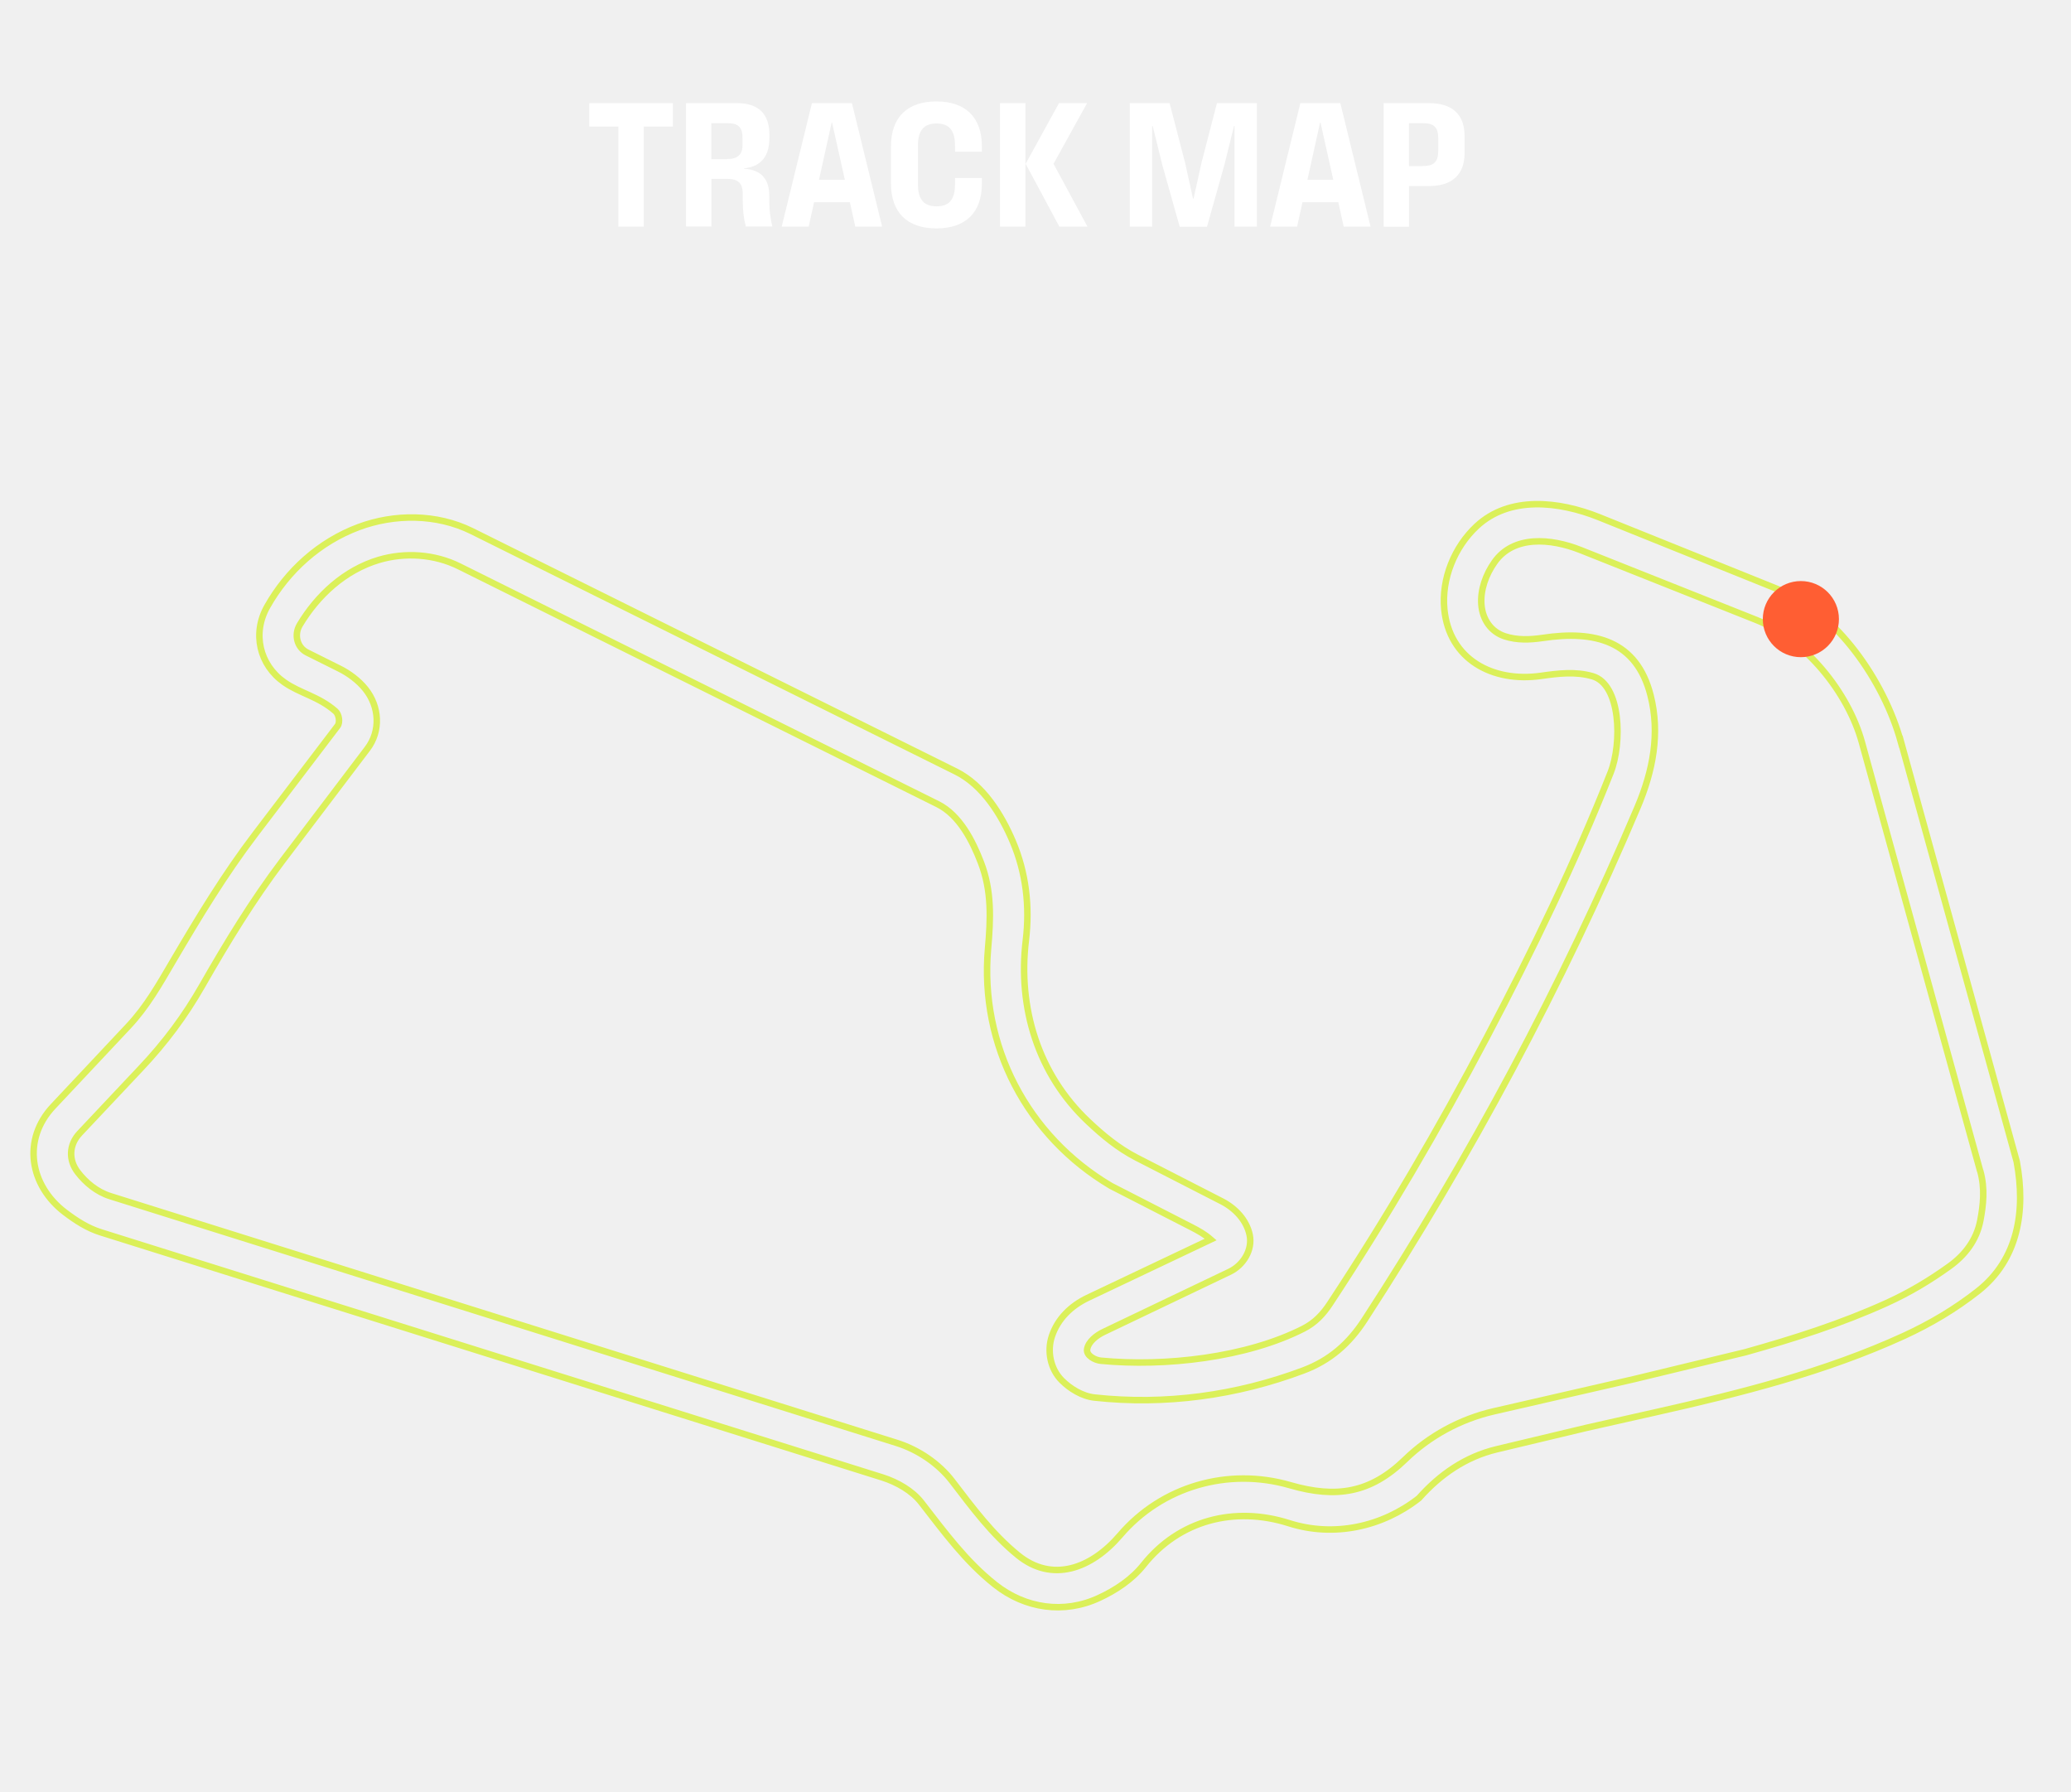
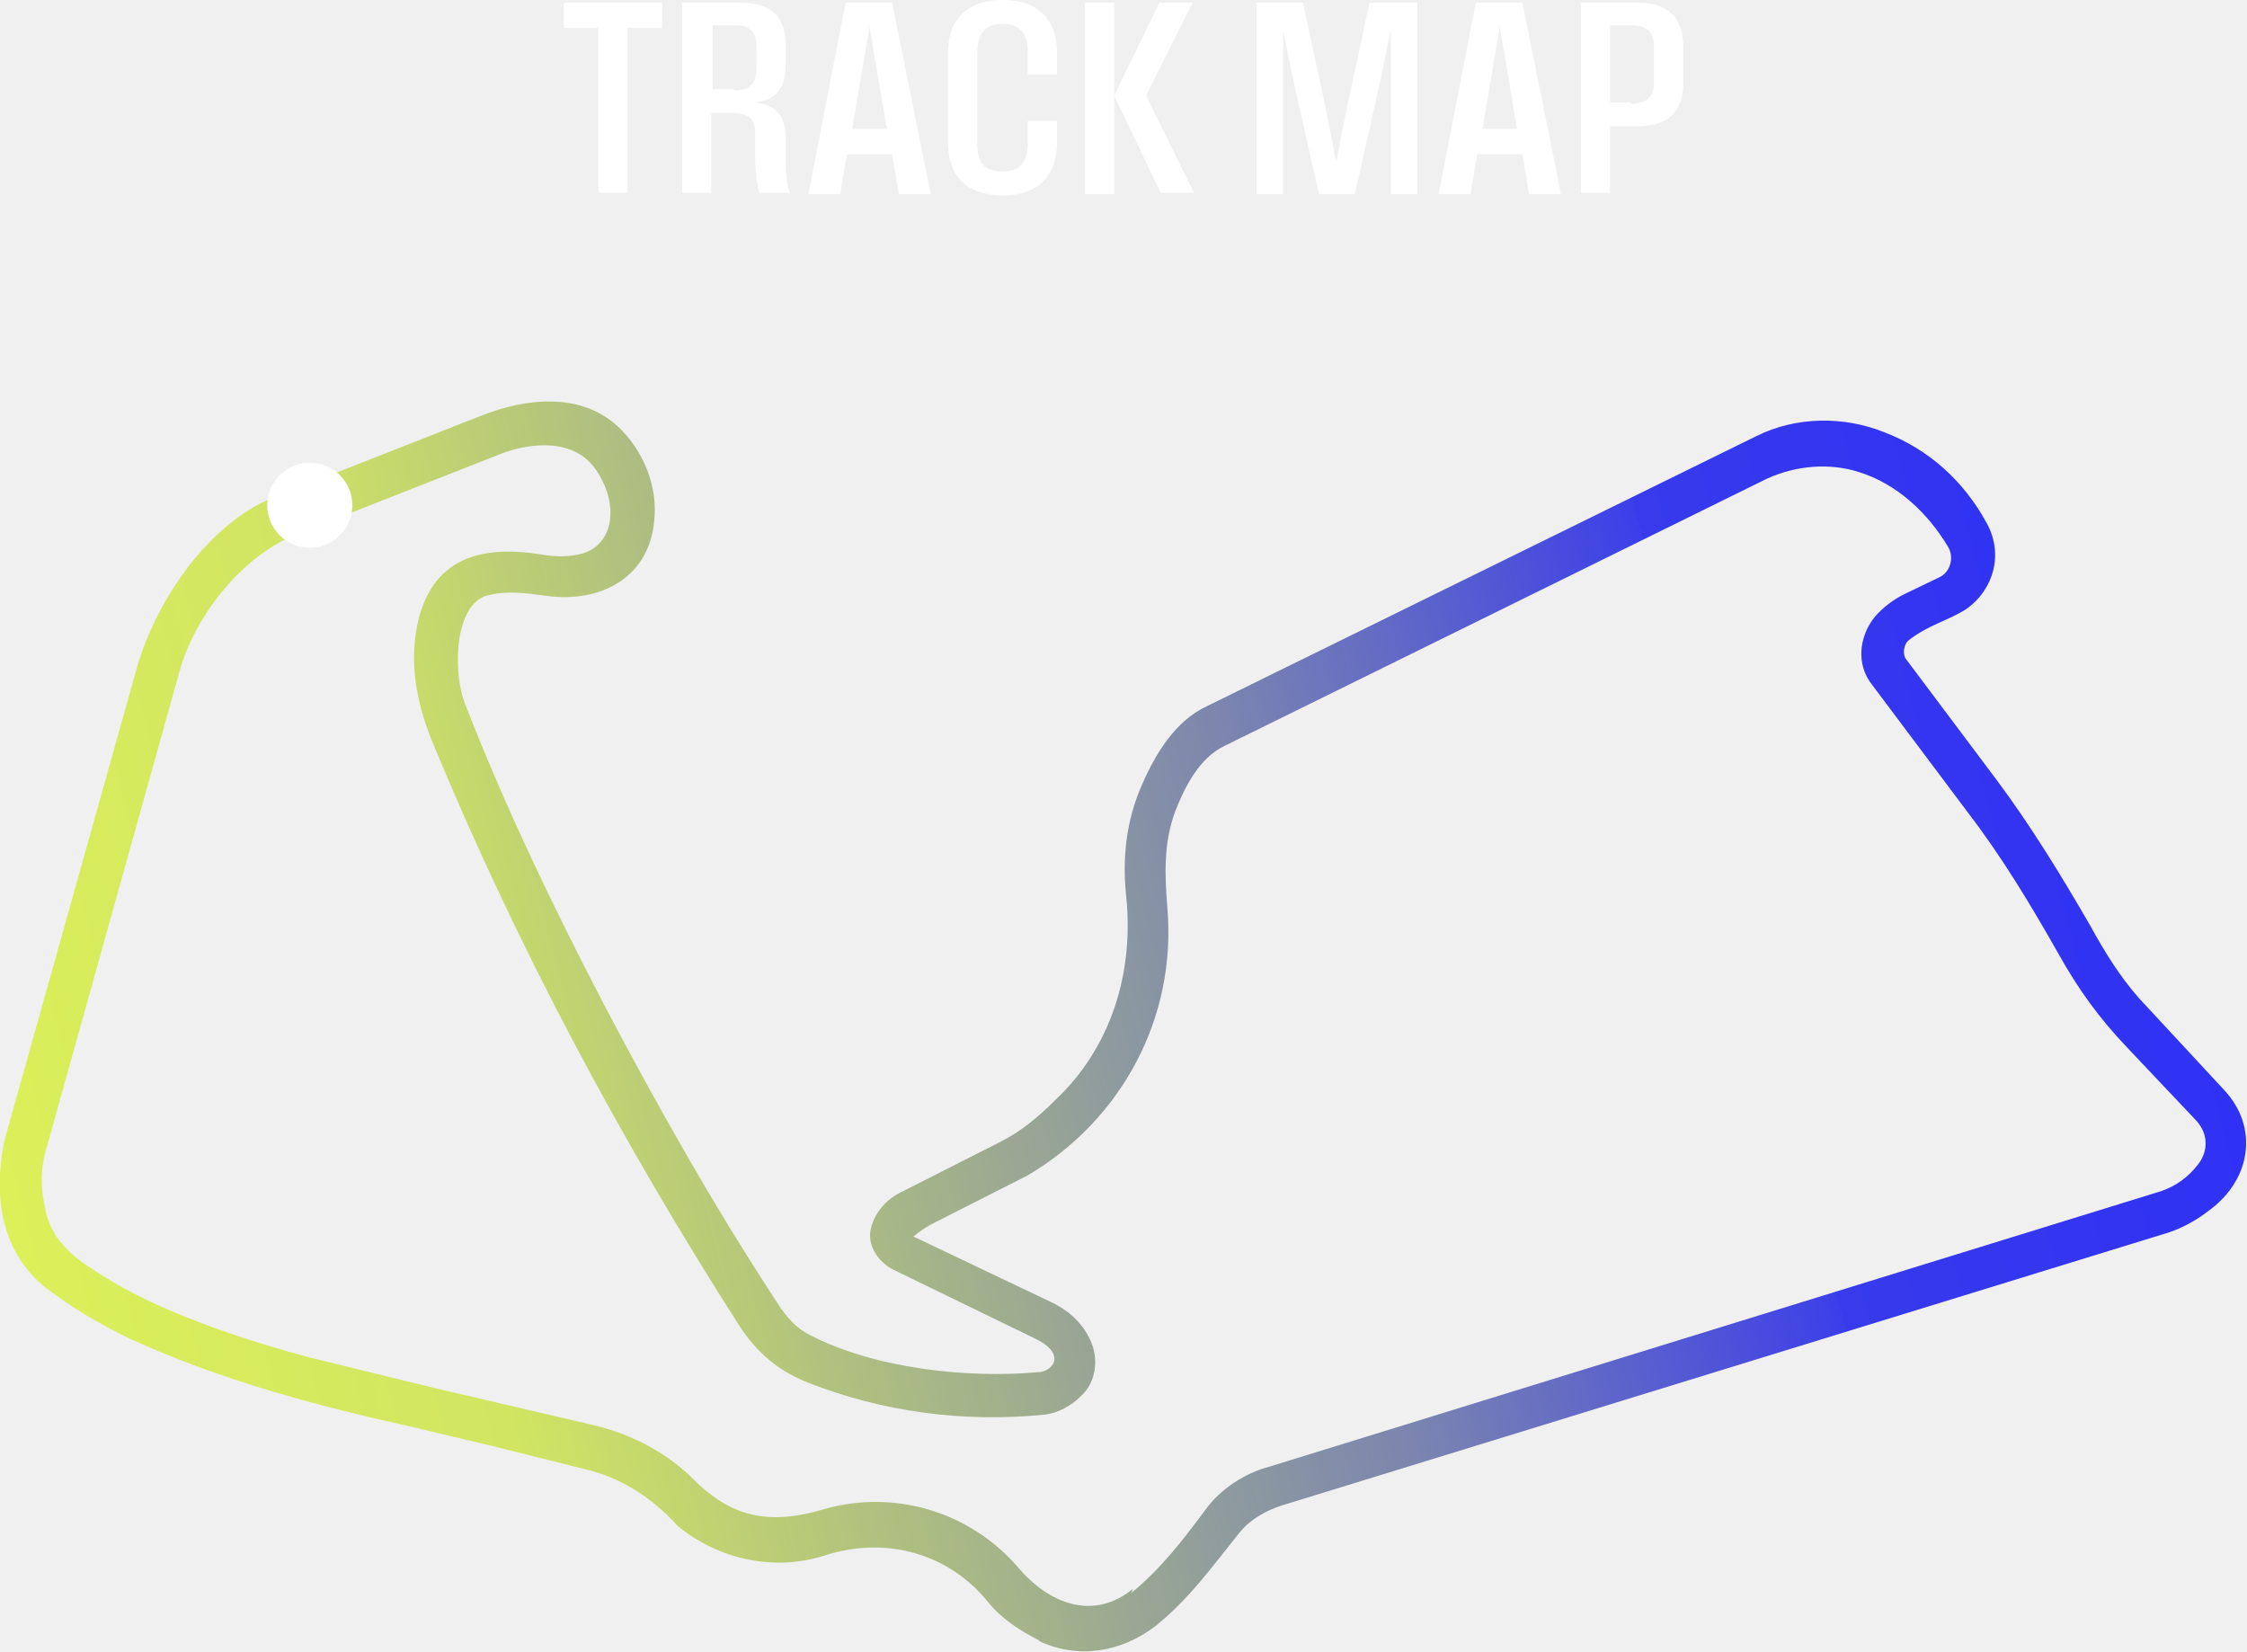
- <svg xmlns="http://www.w3.org/2000/svg" id="Capa_1" data-name="Capa 1" viewBox="0 0 185 160">
+ <svg xmlns="http://www.w3.org/2000/svg" id="Capa_1" version="1.1" viewBox="0 0 169 124.2">
  <defs>
    <style>
-       .cls-1 {
+       .st0 {
        fill: #fff;
      }

-       .cls-2 {
-         fill: #ff5e33;
-       }
- 
-       .cls-3 {
-         fill: none;
-         stroke: #dbf059;
-         stroke-miterlimit: 10;
-         stroke-width: .58px;
+       .st1 {
+         fill: url(#Degradado_sin_nombre_521);
      }
    </style>
+     <linearGradient id="Degradado_sin_nombre_521" data-name="Degradado sin nombre 521" x1="110.6" y1="37.2" x2="-32.4" y2="119.7" gradientTransform="translate(64 -13.9) rotate(15.6)" gradientUnits="userSpaceOnUse">
+       <stop offset="0" stop-color="#2f31f5" />
+       <stop offset=".2" stop-color="#383aec" />
+       <stop offset=".2" stop-color="#3c3fe9" />
+       <stop offset=".4" stop-color="#7a84b0" />
+       <stop offset=".8" stop-color="#d1e562" />
+       <stop offset="1" stop-color="#dbf059" />
+     </linearGradient>
  </defs>
  <g>
-     <path class="cls-1" d="M55.25,11.3h-2.61v-2.09h7.47v2.09h-2.6v8.94h-2.27v-8.94Z" />
-     <path class="cls-1" d="M61.28,9.21h4.53c1.94,0,2.92.95,2.92,2.83v.27c0,1.58-.69,2.57-2.27,2.73v.03c1.55.09,2.26.95,2.26,2.42v.48c0,.77.09,1.51.27,2.26h-2.37c-.19-.75-.27-1.49-.27-2.26v-.65c0-.89-.35-1.34-1.37-1.34h-1.43v4.25h-2.27v-11.03ZM64.92,14.21c1,0,1.41-.43,1.41-1.26v-.63c0-.97-.4-1.32-1.36-1.32h-1.43v3.22h1.37Z" />
-     <path class="cls-1" d="M72.51,9.21h3.59l2.7,11.03h-2.4l-.48-2.18h-3.2l-.48,2.18h-2.41l2.7-11.03ZM75.47,16.06l-1.14-5.11h-.04l-1.13,5.11h2.31Z" />
-     <path class="cls-1" d="M79.59,16.39v-3.32c0-2.61,1.47-4.01,4.06-4.01s4.06,1.41,4.06,4.01v.48h-2.4v-.56c0-1.36-.54-1.96-1.65-1.96s-1.66.6-1.66,1.96v3.48c0,1.36.54,1.96,1.66,1.96s1.65-.6,1.65-1.96v-.57h2.4v.49c0,2.61-1.46,4.01-4.06,4.01s-4.06-1.41-4.06-4.01Z" />
-     <path class="cls-1" d="M89.33,9.21h2.27v11.03h-2.27v-11.03ZM91.62,14.63l2.98-5.42h2.51l-3,5.42,3.03,5.61h-2.51l-3.01-5.61Z" />
-     <path class="cls-1" d="M100.91,9.21h3.57l1.38,5.32.71,3.21h.05l.71-3.21,1.38-5.32h3.57v11.03h-2v-8.98h-.05l-.85,3.44-1.56,5.55h-2.44l-1.56-5.55-.85-3.44h-.05v8.98h-2v-11.03Z" />
-     <path class="cls-1" d="M116.14,9.21h3.59l2.7,11.03h-2.4l-.48-2.18h-3.2l-.48,2.18h-2.41l2.7-11.03ZM119.1,16.06l-1.14-5.11h-.04l-1.13,5.11h2.31Z" />
-     <path class="cls-1" d="M123.6,9.21h4.03c2.07,0,3.2.97,3.2,2.97v1.49c0,1.94-1.13,2.95-3.2,2.95h-1.76v3.63h-2.27v-11.03ZM127.08,14.83c1.04,0,1.4-.39,1.4-1.41v-1c0-1.04-.35-1.42-1.4-1.42h-1.22v3.84h1.22Z" />
+     <path class="st0" d="M45,2.1h-2.6V.2h7.4v1.9h-2.6v12.4h-2.2V2.1Z" />
+     <path class="st0" d="M51.3.2h4.3c2.4,0,3.5,1,3.5,3.3v1.3c0,1.7-.6,2.7-2.3,2.9h0c1.6.2,2.3,1.1,2.3,2.7v1.6c0,.8,0,1.7.3,2.5h-2.3c-.2-.8-.3-1.7-.3-2.5v-1.9c0-1.1-.4-1.6-1.7-1.6h-1.6v6h-2.2V.2ZM55.2,6.8c1.2,0,1.7-.5,1.7-1.7v-1.6c0-1.1-.5-1.6-1.6-1.6h-1.7v4.8h1.6Z" />
+     <path class="st0" d="M63.6.2h3.5l2.9,14.4h-2.4l-.5-3h-3.4l-.5,3h-2.4L63.6.2ZM66.7,9.7l-1.3-7.7h0l-1.3,7.7h2.7Z" />
+     <path class="st0" d="M71.3,10.7v-6.7c0-2.7,1.6-4,4.1-4s4.1,1.3,4.1,4v1.6h-2.2v-1.7c0-1.4-.6-2.1-1.9-2.1s-1.9.7-1.9,2.2v6.8c0,1.5.6,2.1,1.9,2.1s1.9-.7,1.9-2.1v-1.7h2.2v1.6c0,2.7-1.6,4-4.1,4s-4.1-1.3-4.1-4Z" />
+     <path class="st0" d="M81.6.2h2.2v14.4h-2.2V.2ZM83.8,7.2l3.4-7h2.5l-3.5,7,3.6,7.3h-2.5l-3.5-7.3Z" />
+     <path class="st0" d="M94.4.2h3.6l1.8,8.4.7,3.6h0l.7-3.6,1.8-8.4h3.6v14.4h-2V2.2h0l-.7,3.5-2,8.9h-2.7l-2-8.9-.7-3.5h0v12.4h-2V.2Z" />
+     <path class="st0" d="M111,.2h3.5l2.9,14.4h-2.4l-.5-3h-3.4l-.5,3h-2.4L111,.2ZM114.1,9.7l-1.3-7.7h0l-1.3,7.7h2.7Z" />
+     <path class="st0" d="M118.9.2h4.2c2.4,0,3.5,1.1,3.5,3.4v2.6c0,2.2-1.1,3.3-3.5,3.3h-2v5h-2.2V.2ZM122.6,7.8c1.3,0,1.8-.5,1.8-1.7v-2.5c0-1.2-.5-1.7-1.8-1.7h-1.5v5.8h1.5Z" />
  </g>
  <g>
-     <path class="cls-3" d="M169.81,66.25l10.34,37.5c.82,4.43.12,8.75-3.46,11.57-2.05,1.61-4.21,2.89-6.59,3.99-7.07,3.24-14.59,5.12-22.14,6.82l-6.22,1.4-8.04,1.92c-2.79.67-5.07,2.25-6.95,4.37-3.28,2.57-7.6,3.51-11.61,2.23-4.84-1.54-9.8-.29-13,3.74-1.02,1.28-2.47,2.25-3.97,2.94-3.12,1.45-6.58.95-9.27-1.18-2.62-2.07-4.53-4.69-6.59-7.34-.81-1.05-2.16-1.82-3.47-2.24L9.03,110.08c-1.22-.38-2.24-1.05-3.22-1.79-3.17-2.41-3.84-6.51-1.07-9.46l6.74-7.18c1.64-1.75,2.74-3.71,3.95-5.77,2.32-3.95,4.62-7.76,7.4-11.41l7.32-9.62c.26-.34.12-1.06-.18-1.32-1.52-1.33-3.16-1.59-4.58-2.59-2.21-1.55-2.88-4.37-1.51-6.78,1.8-3.18,4.63-5.76,8.16-7.08,3.18-1.19,6.96-1.2,10.11.36l43.25,21.48c2.43,1.21,4.06,3.86,5.07,6.24,1.19,2.8,1.53,5.81,1.17,8.81-.73,6.04,1.08,11.97,5.56,16.2,1.31,1.24,2.7,2.39,4.33,3.23l7.61,3.9c1.19.61,2.21,1.67,2.49,3s-.56,2.7-1.78,3.29l-11.26,5.38c-.63.3-1.37.86-1.48,1.55-.08.56.7.97,1.23,1.02,5.72.55,13-.27,18.11-2.87,1.03-.53,1.74-1.28,2.38-2.26,5.07-7.69,9.69-15.6,14-23.78,4.07-7.73,7.84-15.53,11.04-23.61,1.05-2.66.92-7.89-1.61-8.62-1.52-.44-3.07-.25-4.61-.03-4.32.61-8.19-1.47-8.63-5.95-.26-2.7.88-5.55,2.9-7.43,2.92-2.71,7.31-2.24,10.93-.79l16.22,6.53c4.98,2.01,9.22,8.06,10.73,13.53ZM176.88,104.57l-10.56-38.27c-1.23-4.45-5.03-9.17-9.42-10.92l-15.71-6.25c-2.67-1.06-6-1.33-7.69,1.09-.77,1.09-1.27,2.46-1.17,3.78s.84,2.43,2.11,2.84c1.09.35,2.22.31,3.37.14,4.67-.7,8.39.26,9.63,5.12.87,3.41.21,6.76-1.15,9.98-6.77,15.97-14.94,31.25-24.39,45.8-1.38,2.13-3.09,3.64-5.5,4.54-5.95,2.23-12.31,3.1-18.63,2.41-1.11-.12-2.19-.8-2.92-1.53-1.02-1.02-1.33-2.61-.89-3.94.52-1.57,1.71-2.72,3.19-3.43l11-5.22c-.55-.48-1.1-.78-1.74-1.11l-7.18-3.68c-7.48-4.43-11.73-12.54-10.97-21.19.23-2.62.35-5.14-.64-7.7-.73-1.9-1.89-4.22-3.85-5.2l-42.74-21.24c-2.23-1.11-4.86-1.27-7.19-.58-3.07.92-5.48,3.17-7.06,5.8-.54.9-.23,2.03.65,2.47l2.87,1.43c.87.43,1.73,1.07,2.34,1.83,1.26,1.57,1.39,3.75.17,5.35l-7.58,10c-2.69,3.56-4.95,7.28-7.16,11.14-1.57,2.75-3.32,5.09-5.5,7.4l-5.45,5.79c-.96,1.02-1.02,2.39-.17,3.49.7.91,1.69,1.75,2.9,2.13l70.22,22.03c1.96.61,3.79,1.86,4.99,3.43,1.84,2.4,3.54,4.71,5.87,6.61,3.05,2.49,6.55,1.22,9.12-1.78,3.73-4.37,9.66-6.08,15.2-4.47,4.12,1.19,7.17.71,10.27-2.3,2.16-2.1,4.92-3.61,7.92-4.3l12.59-2.89,9.89-2.39c4.35-1.22,8.52-2.54,12.62-4.4,2.02-.92,3.81-1.99,5.58-3.26,1.41-1.01,2.44-2.35,2.78-4.1.26-1.37.43-2.85,0-4.41Z" />
-     <circle class="cls-2" cx="160.87" cy="55.3" r="3.4" />
+     <path class="st1" d="M78.2,123.4c-1.4-.7-2.8-1.6-3.8-2.8-3-3.8-7.8-5.1-12.4-3.6-3.8,1.2-7.9.3-11-2.2-1.8-2-4-3.5-6.6-4.2l-7.6-1.9-5.9-1.4c-7.2-1.6-14.3-3.5-21.1-6.6-2.3-1.1-4.3-2.3-6.3-3.8-3.4-2.7-4-6.8-3.2-11l10-35.7c1.5-5.2,5.5-10.9,10.3-12.8l15.5-6.1c3.5-1.4,7.6-1.8,10.4.8,1.9,1.8,3,4.5,2.7,7.1-.4,4.3-4.1,6.2-8.2,5.6-1.5-.2-2.9-.4-4.4,0-2.4.7-2.6,5.7-1.6,8.2,3,7.7,6.6,15.2,10.4,22.5,4.1,7.8,8.4,15.4,13.2,22.7.6.9,1.3,1.7,2.3,2.2,4.8,2.5,11.8,3.3,17.2,2.8.5,0,1.2-.4,1.2-1,0-.7-.8-1.2-1.4-1.5l-10.7-5.2c-1.2-.6-2-1.9-1.7-3.1.3-1.3,1.3-2.3,2.4-2.8l7.3-3.7c1.6-.8,2.9-1.9,4.1-3.1,4.3-4,6-9.7,5.4-15.4-.3-2.9,0-5.7,1.2-8.4,1-2.3,2.5-4.8,4.9-5.9l41.3-20.3c3-1.5,6.6-1.5,9.6-.3,3.4,1.3,6,3.7,7.7,6.8,1.3,2.3.6,5-1.5,6.5-1.4.9-2.9,1.2-4.4,2.4-.3.3-.4.9-.2,1.3l6.9,9.2c2.6,3.5,4.8,7.1,7,10.9,1.1,2,2.2,3.8,3.7,5.5l6.4,6.9c2.6,2.8,2,6.7-1.1,9-.9.7-1.9,1.3-3.1,1.7l-66.6,20.5c-1.3.4-2.5,1.1-3.3,2.1-2,2.5-3.8,5-6.3,7-2.6,2-5.9,2.5-8.8,1.1ZM85.1,119.8c2.2-1.8,3.9-4,5.6-6.3,1.1-1.5,2.9-2.7,4.8-3.2l67-20.7c1.2-.4,2.1-1.1,2.8-2,.8-1,.8-2.3-.1-3.3l-5.2-5.5c-2.1-2.2-3.7-4.4-5.2-7.1-2.1-3.7-4.2-7.2-6.8-10.6l-7.2-9.6c-1.2-1.5-1-3.6.2-5.1.6-.7,1.4-1.3,2.2-1.7l2.7-1.3c.8-.4,1.1-1.5.6-2.3-1.5-2.5-3.8-4.7-6.7-5.6-2.2-.7-4.7-.5-6.9.5l-40.8,20.1c-1.9.9-3,3.1-3.7,4.9-.9,2.4-.8,4.8-.6,7.3.7,8.2-3.4,15.9-10.5,20.1l-6.9,3.5c-.6.3-1.1.6-1.7,1.1l10.5,5c1.4.7,2.5,1.8,3,3.3.4,1.3.1,2.8-.9,3.7-.7.7-1.7,1.3-2.8,1.4-6,.6-12.1-.2-17.7-2.4-2.3-.9-3.9-2.3-5.2-4.3-8.9-13.9-16.7-28.5-23-43.7-1.3-3.1-1.9-6.3-1.1-9.5,1.2-4.6,4.8-5.5,9.2-4.8,1.1.2,2.2.2,3.2-.1,1.2-.4,1.9-1.4,2-2.7.1-1.3-.4-2.6-1.1-3.6-1.6-2.3-4.8-2.1-7.3-1.1l-15,5.9c-4.2,1.6-7.8,6.1-9,10.4L3.4,86.7c-.4,1.5-.3,2.9,0,4.2.3,1.7,1.3,2.9,2.6,3.9,1.7,1.2,3.4,2.2,5.3,3.1,3.9,1.8,7.9,3.1,12,4.2l9.4,2.3,12,2.8c2.9.7,5.5,2.1,7.5,4.1,2.9,2.9,5.8,3.4,9.8,2.2,5.3-1.5,10.9.2,14.5,4.3,2.4,2.9,5.8,4.1,8.7,1.7Z" />
+     <circle class="st0" cx="23.3" cy="38" r="3.2" />
  </g>
</svg>
